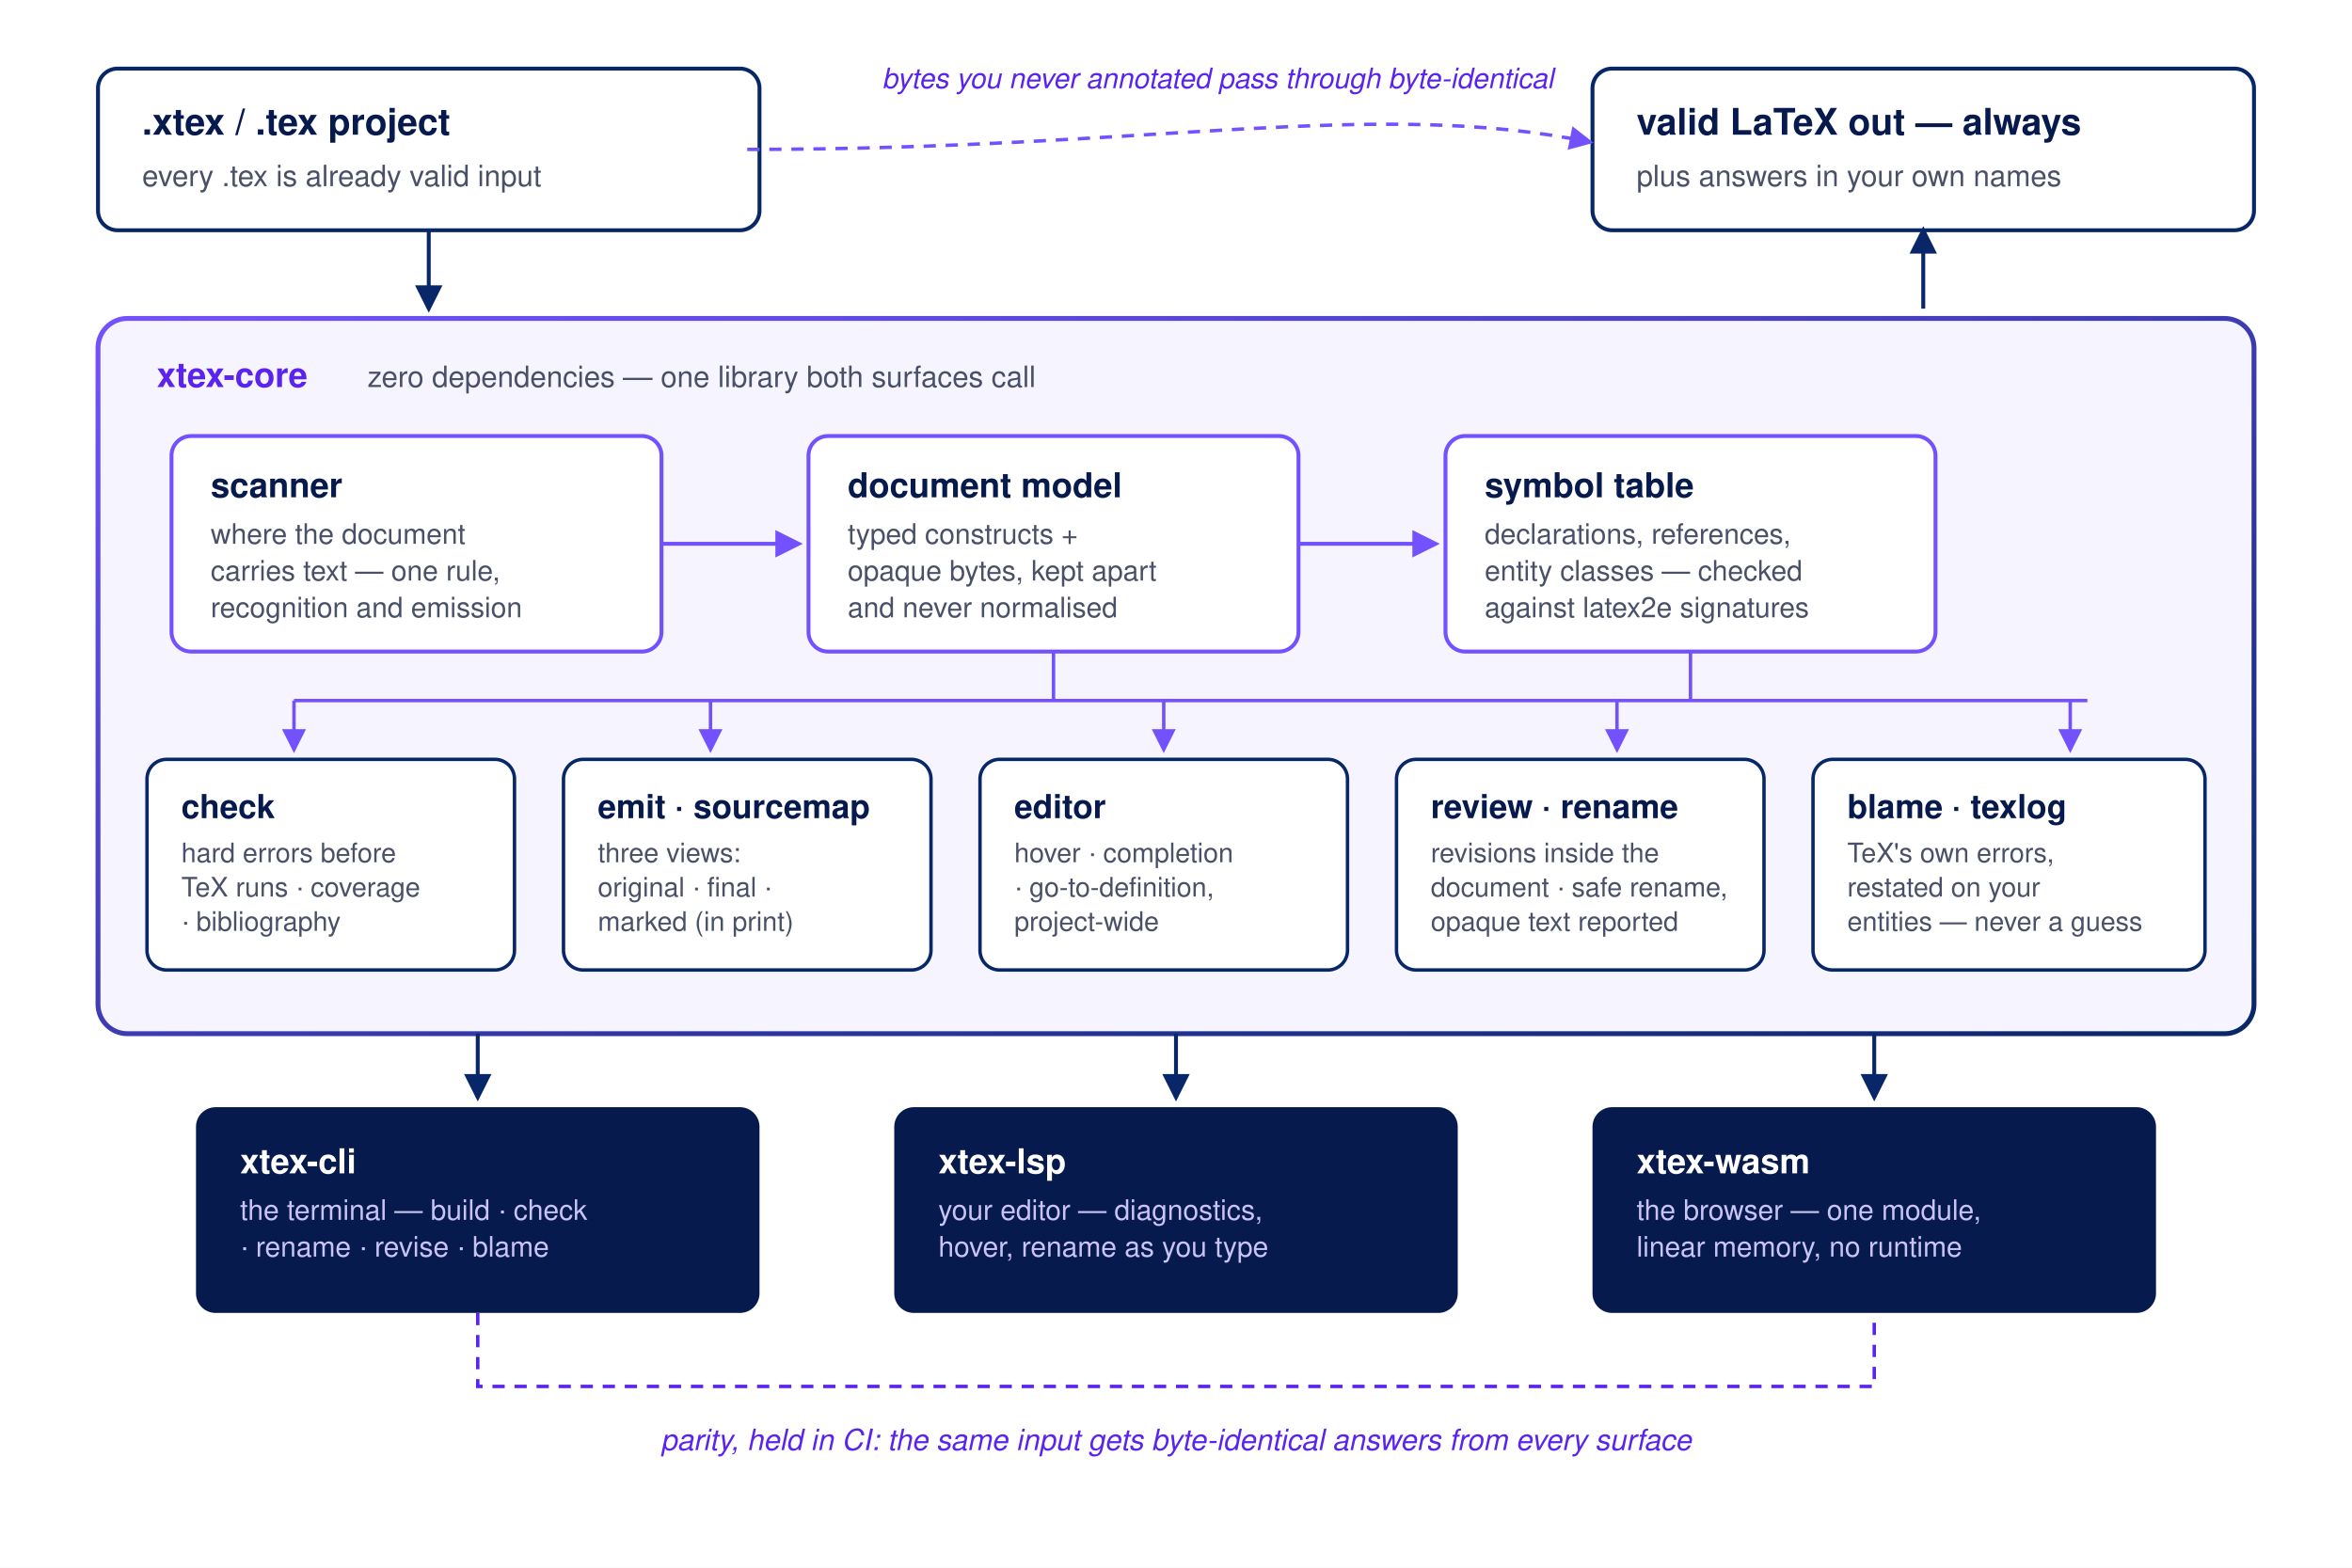
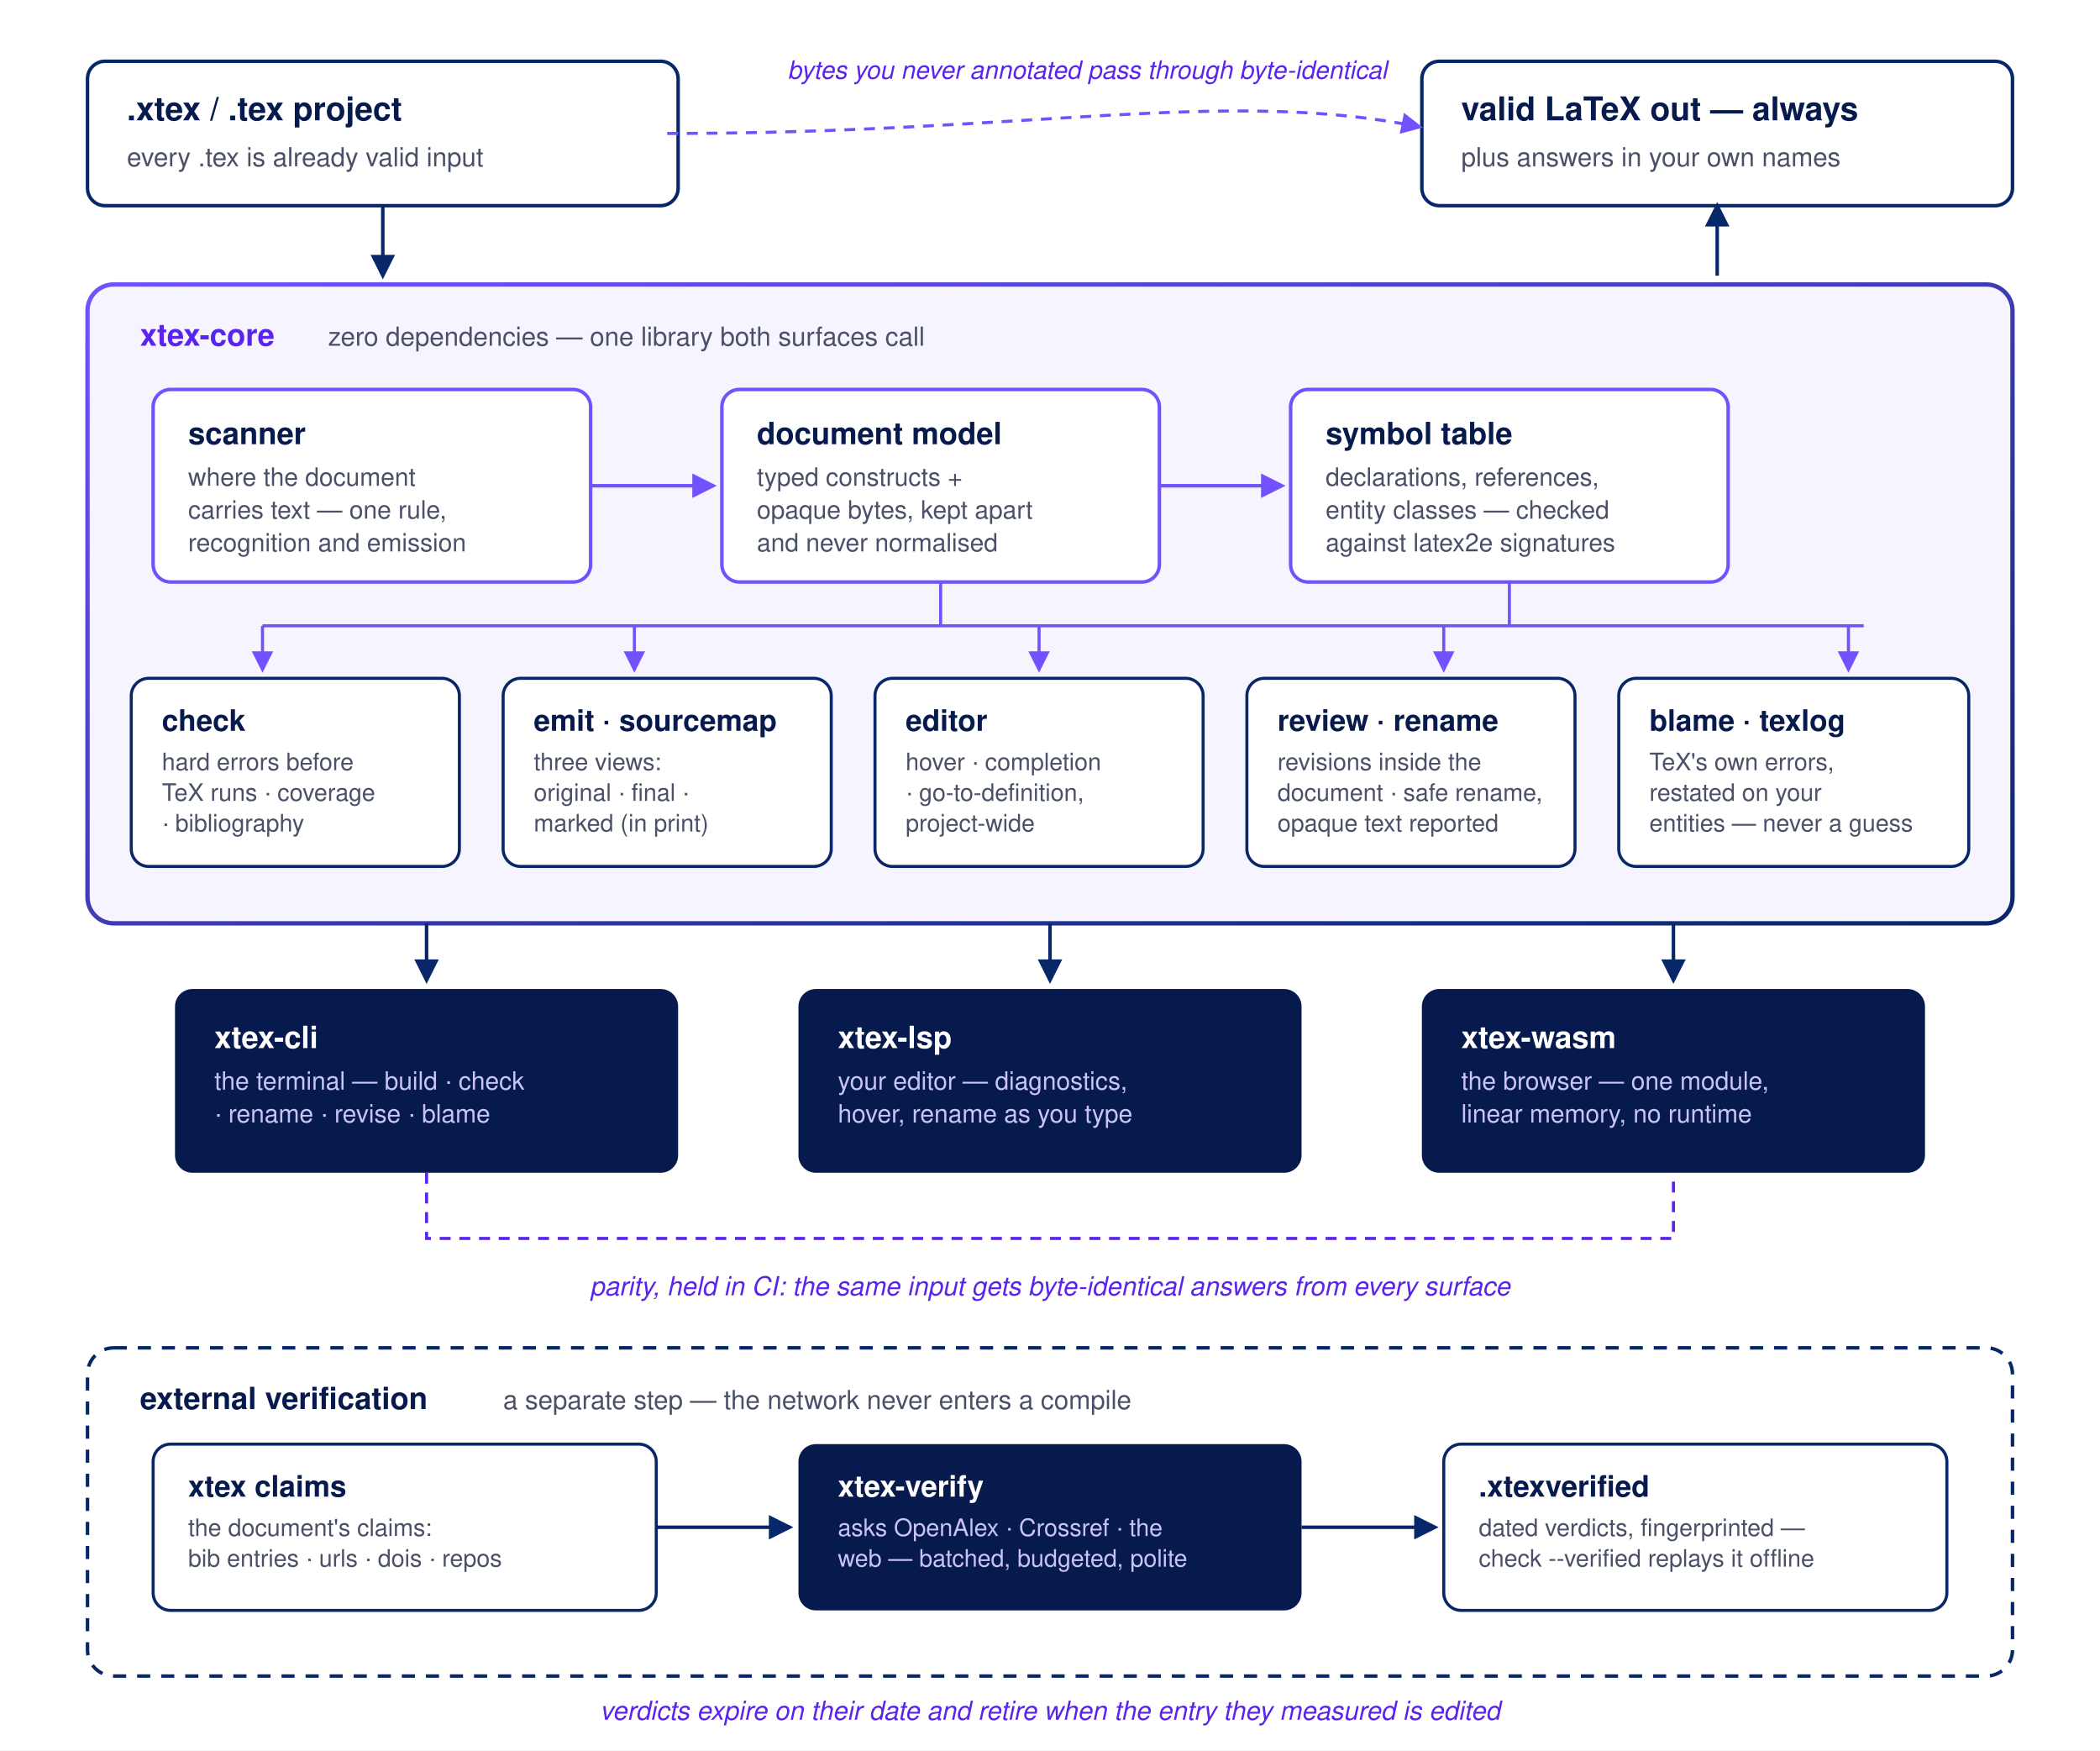
- <svg xmlns="http://www.w3.org/2000/svg" viewBox="0 0 960 640" font-family="Helvetica, Arial, sans-serif">
+ <svg xmlns="http://www.w3.org/2000/svg" viewBox="0 0 960 800" font-family="Helvetica, Arial, sans-serif">
  <defs>
    <marker id="arr" viewBox="0 0 10 10" refX="8.5" refY="5" markerWidth="7" markerHeight="7" orient="auto-start-reverse">
      <path d="M0 0L10 5L0 10z" fill="#082768" />
    </marker>
    <marker id="arrv" viewBox="0 0 10 10" refX="8.5" refY="5" markerWidth="7" markerHeight="7" orient="auto-start-reverse">
      <path d="M0 0L10 5L0 10z" fill="#7351ff" />
    </marker>
    <linearGradient id="brand" x1="0" y1="0" x2="1" y2="1">
      <stop offset="0" stop-color="#7351ff" />
      <stop offset="1" stop-color="#082768" />
    </linearGradient>
  </defs>
-   <rect x="0" y="0" width="960" height="640" fill="#ffffff" />
+   <rect x="0" y="0" width="960" height="800" fill="#ffffff" />
  <rect x="40" y="28" width="270" height="66" rx="8" fill="#ffffff" stroke="#082768" stroke-width="1.6" />
  <text x="58" y="55" font-size="15" font-weight="bold" fill="#071a4d">.xtex / .tex project</text>
  <text x="58" y="76" font-size="12" fill="#4a5068">every .tex is already valid input</text>
  <rect x="650" y="28" width="270" height="66" rx="8" fill="#ffffff" stroke="#082768" stroke-width="1.6" />
  <text x="668" y="55" font-size="15" font-weight="bold" fill="#071a4d">valid LaTeX out — always</text>
  <text x="668" y="76" font-size="12" fill="#4a5068">plus answers in your own names</text>
  <path d="M175 94 V126" stroke="#082768" stroke-width="1.6" fill="none" marker-end="url(#arr)" />
  <path d="M785 126 V94" stroke="#082768" stroke-width="1.6" fill="none" marker-end="url(#arr)" />
  <rect x="40" y="130" width="880" height="292" rx="12" fill="#f6f5ff" stroke="url(#brand)" stroke-width="2" />
  <text x="64" y="158" font-size="14" font-weight="bold" fill="#5a23ee">xtex-core</text>
  <text x="150" y="158" font-size="12" fill="#4a5068">zero dependencies — one library both surfaces call</text>
  <rect x="70" y="178" width="200" height="88" rx="8" fill="#ffffff" stroke="#7351ff" stroke-width="1.6" />
  <text x="86" y="203" font-size="14" font-weight="bold" fill="#071a4d">scanner</text>
  <text x="86" y="222" font-size="11.5" fill="#4a5068">where the document</text>
  <text x="86" y="237" font-size="11.5" fill="#4a5068">carries text — one rule,</text>
  <text x="86" y="252" font-size="11.5" fill="#4a5068">recognition and emission</text>
  <rect x="330" y="178" width="200" height="88" rx="8" fill="#ffffff" stroke="#7351ff" stroke-width="1.6" />
  <text x="346" y="203" font-size="14" font-weight="bold" fill="#071a4d">document model</text>
  <text x="346" y="222" font-size="11.5" fill="#4a5068">typed constructs +</text>
  <text x="346" y="237" font-size="11.5" fill="#4a5068">opaque bytes, kept apart</text>
  <text x="346" y="252" font-size="11.5" fill="#4a5068">and never normalised</text>
  <rect x="590" y="178" width="200" height="88" rx="8" fill="#ffffff" stroke="#7351ff" stroke-width="1.6" />
  <text x="606" y="203" font-size="14" font-weight="bold" fill="#071a4d">symbol table</text>
  <text x="606" y="222" font-size="11.5" fill="#4a5068">declarations, references,</text>
  <text x="606" y="237" font-size="11.5" fill="#4a5068">entity classes — checked</text>
  <text x="606" y="252" font-size="11.5" fill="#4a5068">against latex2e signatures</text>
  <path d="M270 222 H326" stroke="#7351ff" stroke-width="1.6" fill="none" marker-end="url(#arrv)" />
  <path d="M530 222 H586" stroke="#7351ff" stroke-width="1.6" fill="none" marker-end="url(#arrv)" />
  <path d="M430 266 V286" stroke="#7351ff" stroke-width="1.4" fill="none" />
  <path d="M690 266 V286" stroke="#7351ff" stroke-width="1.4" fill="none" />
  <path d="M120 286 H852" stroke="#7351ff" stroke-width="1.4" fill="none" />
  <path d="M120 286 V306" stroke="#7351ff" stroke-width="1.4" fill="none" marker-end="url(#arrv)" />
  <path d="M290 286 V306" stroke="#7351ff" stroke-width="1.4" fill="none" marker-end="url(#arrv)" />
  <path d="M475 286 V306" stroke="#7351ff" stroke-width="1.4" fill="none" marker-end="url(#arrv)" />
  <path d="M660 286 V306" stroke="#7351ff" stroke-width="1.4" fill="none" marker-end="url(#arrv)" />
  <path d="M845 286 V306" stroke="#7351ff" stroke-width="1.4" fill="none" marker-end="url(#arrv)" />
  <rect x="60" y="310" width="150" height="86" rx="8" fill="#ffffff" stroke="#082768" stroke-width="1.4" />
  <text x="74" y="334" font-size="13.5" font-weight="bold" fill="#071a4d">check</text>
  <text x="74" y="352" font-size="11" fill="#4a5068">hard errors before</text>
  <text x="74" y="366" font-size="11" fill="#4a5068">TeX runs · coverage</text>
  <text x="74" y="380" font-size="11" fill="#4a5068">· bibliography</text>
  <rect x="230" y="310" width="150" height="86" rx="8" fill="#ffffff" stroke="#082768" stroke-width="1.4" />
  <text x="244" y="334" font-size="13.5" font-weight="bold" fill="#071a4d">emit · sourcemap</text>
  <text x="244" y="352" font-size="11" fill="#4a5068">three views:</text>
  <text x="244" y="366" font-size="11" fill="#4a5068">original · final ·</text>
  <text x="244" y="380" font-size="11" fill="#4a5068">marked (in print)</text>
  <rect x="400" y="310" width="150" height="86" rx="8" fill="#ffffff" stroke="#082768" stroke-width="1.4" />
  <text x="414" y="334" font-size="13.5" font-weight="bold" fill="#071a4d">editor</text>
  <text x="414" y="352" font-size="11" fill="#4a5068">hover · completion</text>
  <text x="414" y="366" font-size="11" fill="#4a5068">· go-to-definition,</text>
  <text x="414" y="380" font-size="11" fill="#4a5068">project-wide</text>
  <rect x="570" y="310" width="150" height="86" rx="8" fill="#ffffff" stroke="#082768" stroke-width="1.4" />
  <text x="584" y="334" font-size="13.5" font-weight="bold" fill="#071a4d">review · rename</text>
  <text x="584" y="352" font-size="11" fill="#4a5068">revisions inside the</text>
  <text x="584" y="366" font-size="11" fill="#4a5068">document · safe rename,</text>
  <text x="584" y="380" font-size="11" fill="#4a5068">opaque text reported</text>
  <rect x="740" y="310" width="160" height="86" rx="8" fill="#ffffff" stroke="#082768" stroke-width="1.4" />
  <text x="754" y="334" font-size="13.5" font-weight="bold" fill="#071a4d">blame · texlog</text>
  <text x="754" y="352" font-size="11" fill="#4a5068">TeX's own errors,</text>
  <text x="754" y="366" font-size="11" fill="#4a5068">restated on your</text>
  <text x="754" y="380" font-size="11" fill="#4a5068">entities — never a guess</text>
  <path d="M305 61 C 470 61, 560 40, 649 58" stroke="#7351ff" stroke-width="1.4" stroke-dasharray="5 4" fill="none" marker-end="url(#arrv)" />
  <text x="360" y="36" font-size="11.5" font-style="italic" fill="#5a23ee">bytes you never annotated pass through byte-identical</text>
  <path d="M195 422 V448" stroke="#082768" stroke-width="1.6" fill="none" marker-end="url(#arr)" />
  <path d="M480 422 V448" stroke="#082768" stroke-width="1.6" fill="none" marker-end="url(#arr)" />
  <path d="M765 422 V448" stroke="#082768" stroke-width="1.6" fill="none" marker-end="url(#arr)" />
  <rect x="80" y="452" width="230" height="84" rx="8" fill="#071a4d" />
  <text x="98" y="479" font-size="14" font-weight="bold" fill="#ffffff">xtex-cli</text>
  <text x="98" y="498" font-size="11.5" fill="#c9c4f5">the terminal — build · check</text>
  <text x="98" y="513" font-size="11.5" fill="#c9c4f5">· rename · revise · blame</text>
  <rect x="365" y="452" width="230" height="84" rx="8" fill="#071a4d" />
  <text x="383" y="479" font-size="14" font-weight="bold" fill="#ffffff">xtex-lsp</text>
  <text x="383" y="498" font-size="11.5" fill="#c9c4f5">your editor — diagnostics,</text>
  <text x="383" y="513" font-size="11.5" fill="#c9c4f5">hover, rename as you type</text>
  <rect x="650" y="452" width="230" height="84" rx="8" fill="#071a4d" />
  <text x="668" y="479" font-size="14" font-weight="bold" fill="#ffffff">xtex-wasm</text>
  <text x="668" y="498" font-size="11.5" fill="#c9c4f5">the browser — one module,</text>
  <text x="668" y="513" font-size="11.5" fill="#c9c4f5">linear memory, no runtime</text>
  <path d="M195 536 V566 H765 V536" stroke="#5a23ee" stroke-width="1.4" stroke-dasharray="5 4" fill="none" />
  <text x="480" y="592" font-size="12" font-style="italic" fill="#5a23ee" text-anchor="middle">parity, held in CI: the same input gets byte-identical answers from every surface</text>
+   <rect x="40" y="616" width="880" height="150" rx="12" fill="#ffffff" stroke="#082768" stroke-width="1.6" stroke-dasharray="6 5" />
+   <text x="64" y="644" font-size="14" font-weight="bold" fill="#071a4d">external verification</text>
+   <text x="230" y="644" font-size="12" fill="#4a5068">a separate step — the network never enters a compile</text>
+   <rect x="70" y="660" width="230" height="76" rx="8" fill="#ffffff" stroke="#082768" stroke-width="1.4" />
+   <text x="86" y="684" font-size="13.5" font-weight="bold" fill="#071a4d">xtex claims</text>
+   <text x="86" y="702" font-size="11" fill="#4a5068">the document's claims:</text>
+   <text x="86" y="716" font-size="11" fill="#4a5068">bib entries · urls · dois · repos</text>
+   <rect x="365" y="660" width="230" height="76" rx="8" fill="#071a4d" />
+   <text x="383" y="684" font-size="13.5" font-weight="bold" fill="#ffffff">xtex-verify</text>
+   <text x="383" y="702" font-size="11" fill="#c9c4f5">asks OpenAlex · Crossref · the</text>
+   <text x="383" y="716" font-size="11" fill="#c9c4f5">web — batched, budgeted, polite</text>
+   <rect x="660" y="660" width="230" height="76" rx="8" fill="#ffffff" stroke="#082768" stroke-width="1.4" />
+   <text x="676" y="684" font-size="13.5" font-weight="bold" fill="#071a4d">.xtexverified</text>
+   <text x="676" y="702" font-size="11" fill="#4a5068">dated verdicts, fingerprinted —</text>
+   <text x="676" y="716" font-size="11" fill="#4a5068">check --verified replays it offline</text>
+   <path d="M300 698 H361" stroke="#082768" stroke-width="1.6" fill="none" marker-end="url(#arr)" />
+   <path d="M595 698 H656" stroke="#082768" stroke-width="1.6" fill="none" marker-end="url(#arr)" />
+   <text x="480" y="786" font-size="12" font-style="italic" fill="#5a23ee" text-anchor="middle">verdicts expire on their date and retire when the entry they measured is edited</text>
</svg>
